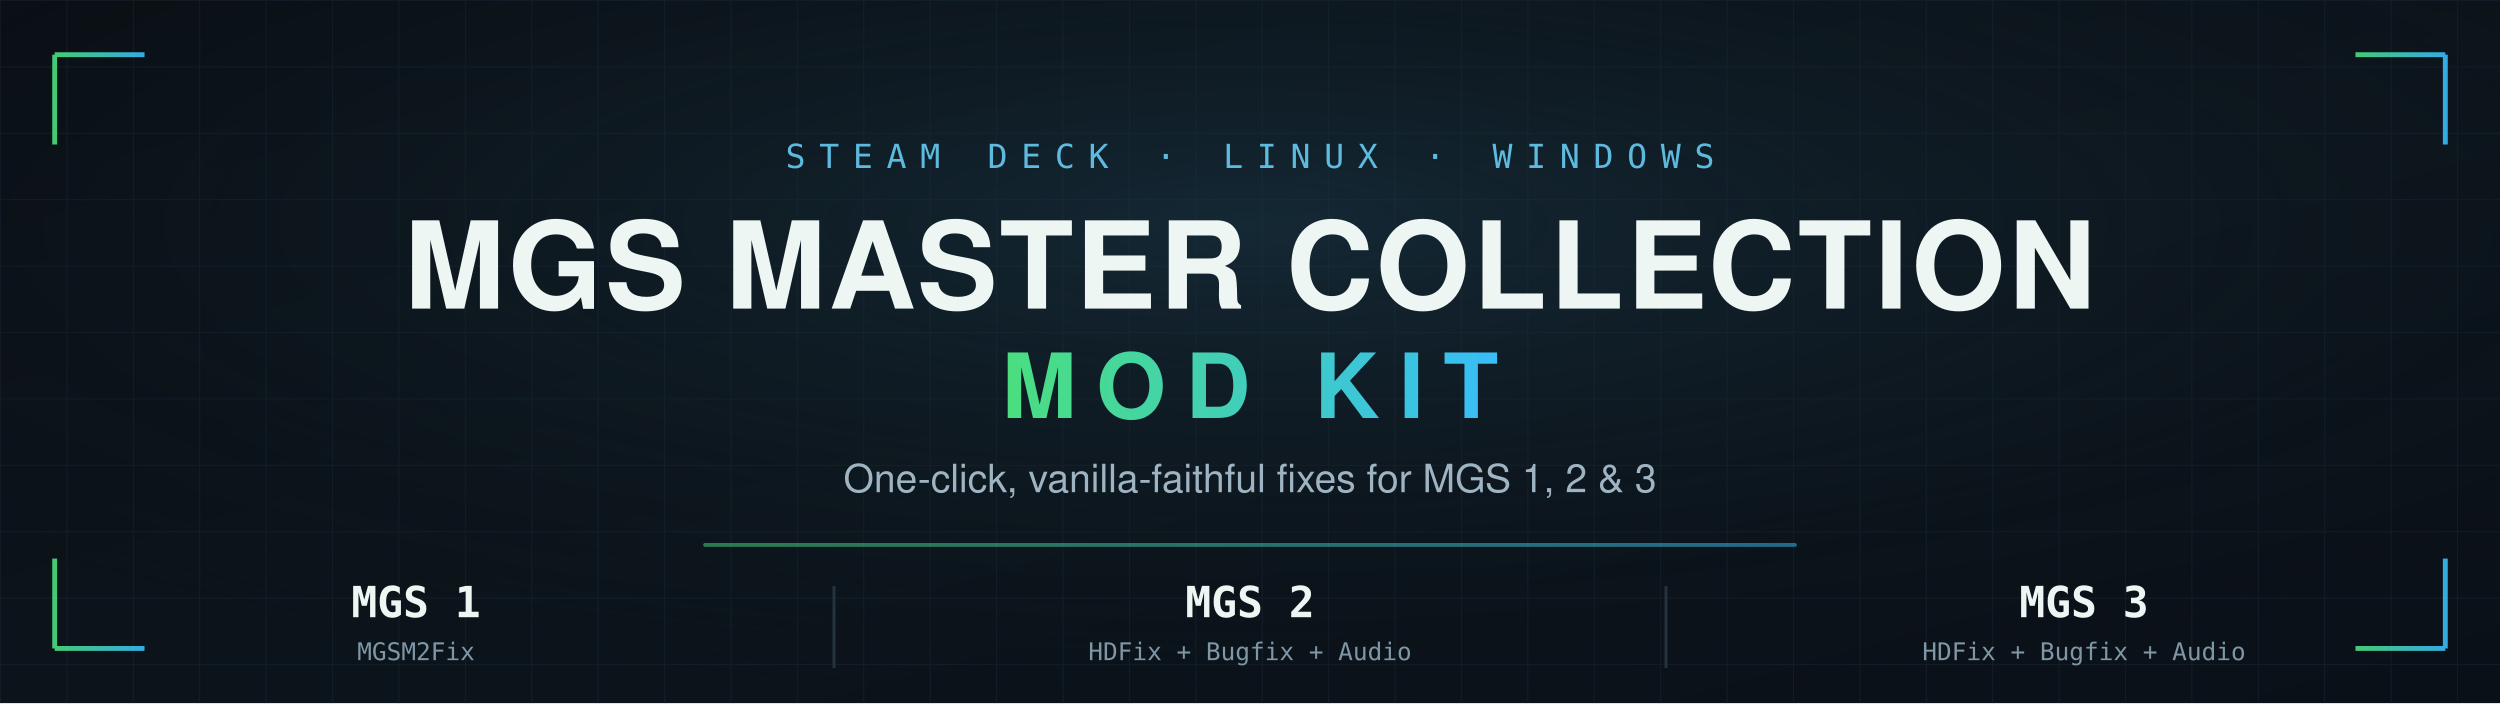
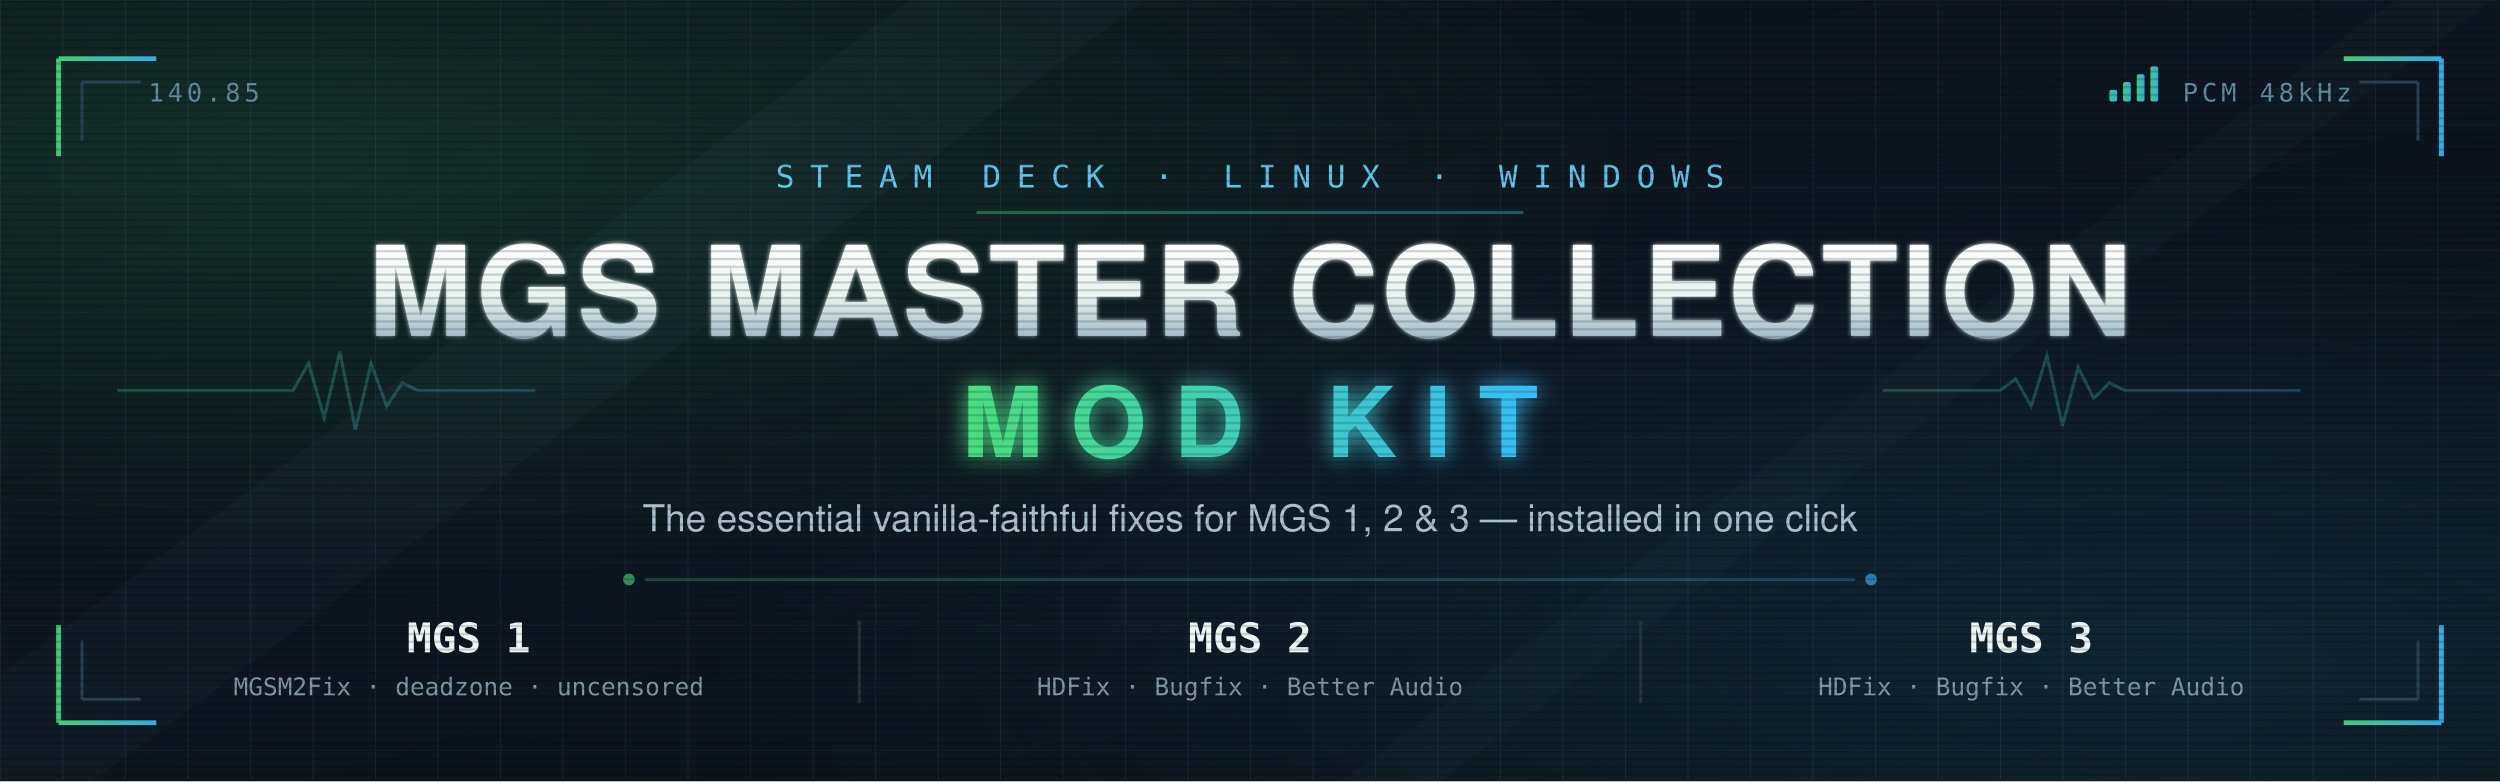
- <svg xmlns="http://www.w3.org/2000/svg" viewBox="0 0 1280 360" role="img" aria-label="MGS Master Collection Mod Kit — one-click vanilla-faithful fixes for Steam Deck and SteamOS">
+ <svg xmlns="http://www.w3.org/2000/svg" viewBox="0 0 1280 400" role="img" aria-label="MGS Master Collection Mod Kit — vanilla-faithful fixes for Steam Deck, Linux and Windows">
  <defs>
    <linearGradient id="bg" x1="0" y1="0" x2="1" y2="1">
-       <stop offset="0" stop-color="#0a0f14" />
-       <stop offset="0.55" stop-color="#0c141b" />
-       <stop offset="1" stop-color="#0a1017" />
+       <stop offset="0" stop-color="#0b1219" />
+       <stop offset="0.5" stop-color="#0d1620" />
+       <stop offset="1" stop-color="#090d12" />
    </linearGradient>
+     <radialGradient id="gloL" cx="0.12" cy="0.2" r="0.55">
+       <stop offset="0" stop-color="#4ade80" stop-opacity="0.14" />
+       <stop offset="1" stop-color="#4ade80" stop-opacity="0" />
+     </radialGradient>
+     <radialGradient id="gloR" cx="0.88" cy="0.85" r="0.6">
+       <stop offset="0" stop-color="#38bdf8" stop-opacity="0.13" />
+       <stop offset="1" stop-color="#38bdf8" stop-opacity="0" />
+     </radialGradient>
    <linearGradient id="accent" x1="0" y1="0" x2="1" y2="0">
      <stop offset="0" stop-color="#4ade80" />
      <stop offset="1" stop-color="#38bdf8" />
    </linearGradient>
-     <radialGradient id="glow" cx="0.5" cy="0.32" r="0.7">
-       <stop offset="0" stop-color="#1b3a4b" stop-opacity="0.55" />
-       <stop offset="1" stop-color="#0a0f14" stop-opacity="0" />
-     </radialGradient>
-     <pattern id="grid" width="34" height="34" patternUnits="userSpaceOnUse">
-       <path d="M34 0H0V34" fill="none" stroke="#1a2732" stroke-width="1" opacity="0.5" />
+     <linearGradient id="titleSheen" x1="0" y1="0" x2="0" y2="1">
+       <stop offset="0" stop-color="#ffffff" />
+       <stop offset="0.55" stop-color="#e8f4f0" />
+       <stop offset="1" stop-color="#9fb8c6" />
+     </linearGradient>
+     <pattern id="grid" width="32" height="32" patternUnits="userSpaceOnUse">
+       <path d="M32 0H0V32" fill="none" stroke="#1c2a36" stroke-width="1" opacity="0.6" />
    </pattern>
+     <pattern id="scan" width="4" height="4" patternUnits="userSpaceOnUse">
+       <rect width="4" height="1.2" y="0" fill="#000000" opacity="0.16" />
+     </pattern>
+     <filter id="glow" x="-40%" y="-40%" width="180%" height="180%">
+       <feGaussianBlur stdDeviation="6" result="b" />
+       <feMerge>
+         <feMergeNode in="b" />
+         <feMergeNode in="SourceGraphic" />
+       </feMerge>
+     </filter>
+     <filter id="soft" x="-30%" y="-30%" width="160%" height="160%">
+       <feGaussianBlur stdDeviation="1.1" result="b" />
+       <feMerge>
+         <feMergeNode in="b" />
+         <feMergeNode in="SourceGraphic" />
+       </feMerge>
+     </filter>
  </defs>
-   <rect width="1280" height="360" fill="url(#bg)" />
-   <rect width="1280" height="360" fill="url(#grid)" />
-   <rect width="1280" height="360" fill="url(#glow)" />
+   <rect width="1280" height="400" fill="url(#bg)" />
+   <rect width="1280" height="400" fill="url(#grid)" />
+   <rect width="1280" height="400" fill="url(#gloL)" />
+   <rect width="1280" height="400" fill="url(#gloR)" />
+   <path d="M-100 420 L520 -40 L640 -40 L20 420 Z" fill="#8ee7ff" opacity="0.03" />
+   <path d="M660 420 L1280 -40 L1330 -40 L710 420 Z" fill="#8ee7ff" opacity="0.02" />
+   <g stroke="url(#accent)" stroke-width="1.6" fill="none" opacity="0.28">
+     <path d="M60 200 h90 l8 -14 8 28 8 -34 8 40 8 -34 8 22 8 -12 8 4 h60" />
+     <path d="M964 200 h60 l8 -6 8 14 8 -26 8 36 8 -30 8 16 8 -8 8 4 h90" />
+   </g>
  <g stroke="url(#accent)" stroke-width="2.5" fill="none" opacity="0.9">
-     <path d="M28 28 h46 M28 28 v46" />
-     <path d="M1252 28 h-46 M1252 28 v46" />
-     <path d="M28 332 h46 M28 332 v-46" />
-     <path d="M1252 332 h-46 M1252 332 v-46" />
+     <path d="M30 30 h50 M30 30 v50" />
+     <path d="M1250 30 h-50 M1250 30 v50" />
+     <path d="M30 370 h50 M30 370 v-50" />
+     <path d="M1250 370 h-50 M1250 370 v-50" />
  </g>
-   <text x="640" y="86" text-anchor="middle" font-family="ui-monospace,Menlo,Consolas,monospace" font-size="17" letter-spacing="7" fill="#6bd6ff" opacity="0.85">STEAM DECK · LINUX · WINDOWS</text>
-   <text x="640" y="158" text-anchor="middle" font-family="Segoe UI,Helvetica,Arial,sans-serif" font-size="62" font-weight="800" letter-spacing="1.5" fill="#eef6f4">MGS MASTER COLLECTION</text>
-   <text x="640" y="214" text-anchor="middle" font-family="Segoe UI,Helvetica,Arial,sans-serif" font-size="46" font-weight="800" letter-spacing="10" fill="url(#accent)">MOD KIT</text>
-   <text x="640" y="252" text-anchor="middle" font-family="Segoe UI,Helvetica,Arial,sans-serif" font-size="20" fill="#9fb4c2">One-click, vanilla-faithful fixes for MGS 1, 2 &amp; 3</text>
-   <rect x="360" y="278" width="560" height="2" rx="1" fill="url(#accent)" opacity="0.5" />
+   <g stroke="#274253" stroke-width="1.5" fill="none">
+     <path d="M42 42 h30 M42 42 v30" />
+     <path d="M1238 42 h-30 M1238 42 v30" />
+     <path d="M42 358 h30 M42 358 v-30" />
+     <path d="M1238 358 h-30 M1238 358 v-30" />
+   </g>
+   <g font-family="ui-monospace,Menlo,Consolas,monospace" fill="#5f8ba0">
+     <text x="76" y="52" font-size="13" letter-spacing="2">140.85</text>
+     <text x="1204" y="52" font-size="13" letter-spacing="2" text-anchor="end">PCM 48kHz</text>
+   </g>
+   <g fill="url(#accent)" opacity="0.9">
+     <rect x="1080" y="46" width="4" height="6" rx="1" />
+     <rect x="1087" y="42" width="4" height="10" rx="1" />
+     <rect x="1094" y="38" width="4" height="14" rx="1" />
+     <rect x="1101" y="34" width="4" height="18" rx="1" />
+   </g>
+   <text x="640" y="96" text-anchor="middle" font-family="ui-monospace,Menlo,Consolas,monospace" font-size="16" letter-spacing="8" fill="#6bd6ff" opacity="0.9">STEAM DECK · LINUX · WINDOWS</text>
+   <rect x="500" y="108" width="280" height="1.5" fill="url(#accent)" opacity="0.45" />
+   <text x="640" y="172" text-anchor="middle" font-family="Segoe UI,Helvetica,Arial,sans-serif" font-size="64" font-weight="800" letter-spacing="2" fill="url(#titleSheen)" filter="url(#soft)">MGS MASTER COLLECTION</text>
+   <text x="640" y="234" text-anchor="middle" font-family="Segoe UI,Helvetica,Arial,sans-serif" font-size="50" font-weight="800" letter-spacing="14" fill="url(#accent)" filter="url(#glow)">MOD KIT</text>
+   <text x="640" y="272" text-anchor="middle" font-family="Segoe UI,Helvetica,Arial,sans-serif" font-size="19" fill="#a9bfcc">The essential vanilla-faithful fixes for MGS 1, 2 &amp; 3 — installed in one click</text>
+   <g opacity="0.6">
+     <rect x="330" y="296" width="620" height="1.5" rx="1" fill="url(#accent)" opacity="0.5" />
+     <circle cx="322" cy="296.7" r="3" fill="#4ade80" />
+     <circle cx="958" cy="296.7" r="3" fill="#38bdf8" />
+   </g>
  <g font-family="ui-monospace,Menlo,Consolas,monospace">
-     <text x="213" y="316" text-anchor="middle" font-size="22" font-weight="700" fill="#eef6f4">MGS 1</text>
-     <text x="213" y="338" text-anchor="middle" font-size="12.5" fill="#7f96a5">MGSM2Fix</text>
-     <text x="640" y="316" text-anchor="middle" font-size="22" font-weight="700" fill="#eef6f4">MGS 2</text>
-     <text x="640" y="338" text-anchor="middle" font-size="12.5" fill="#7f96a5">HDFix + Bugfix + Audio</text>
-     <text x="1067" y="316" text-anchor="middle" font-size="22" font-weight="700" fill="#eef6f4">MGS 3</text>
-     <text x="1067" y="338" text-anchor="middle" font-size="12.5" fill="#7f96a5">HDFix + Bugfix + Audio</text>
+     <g text-anchor="middle">
+       <text x="240" y="334" font-size="21" font-weight="700" fill="#eef6f4">MGS 1</text>
+       <text x="240" y="356" font-size="12.5" fill="#7f96a5">MGSM2Fix · deadzone · uncensored</text>
+     </g>
+     <g text-anchor="middle">
+       <text x="640" y="334" font-size="21" font-weight="700" fill="#eef6f4">MGS 2</text>
+       <text x="640" y="356" font-size="12.5" fill="#7f96a5">HDFix · Bugfix · Better Audio</text>
+     </g>
+     <g text-anchor="middle">
+       <text x="1040" y="334" font-size="21" font-weight="700" fill="#eef6f4">MGS 3</text>
+       <text x="1040" y="356" font-size="12.5" fill="#7f96a5">HDFix · Bugfix · Better Audio</text>
+     </g>
  </g>
  <g stroke="#24333f" stroke-width="1.5">
-     <line x1="427" y1="300" x2="427" y2="342" />
-     <line x1="853" y1="300" x2="853" y2="342" />
+     <line x1="440" y1="318" x2="440" y2="360" />
+     <line x1="840" y1="318" x2="840" y2="360" />
  </g>
+   <rect width="1280" height="400" fill="url(#scan)" />
</svg>
